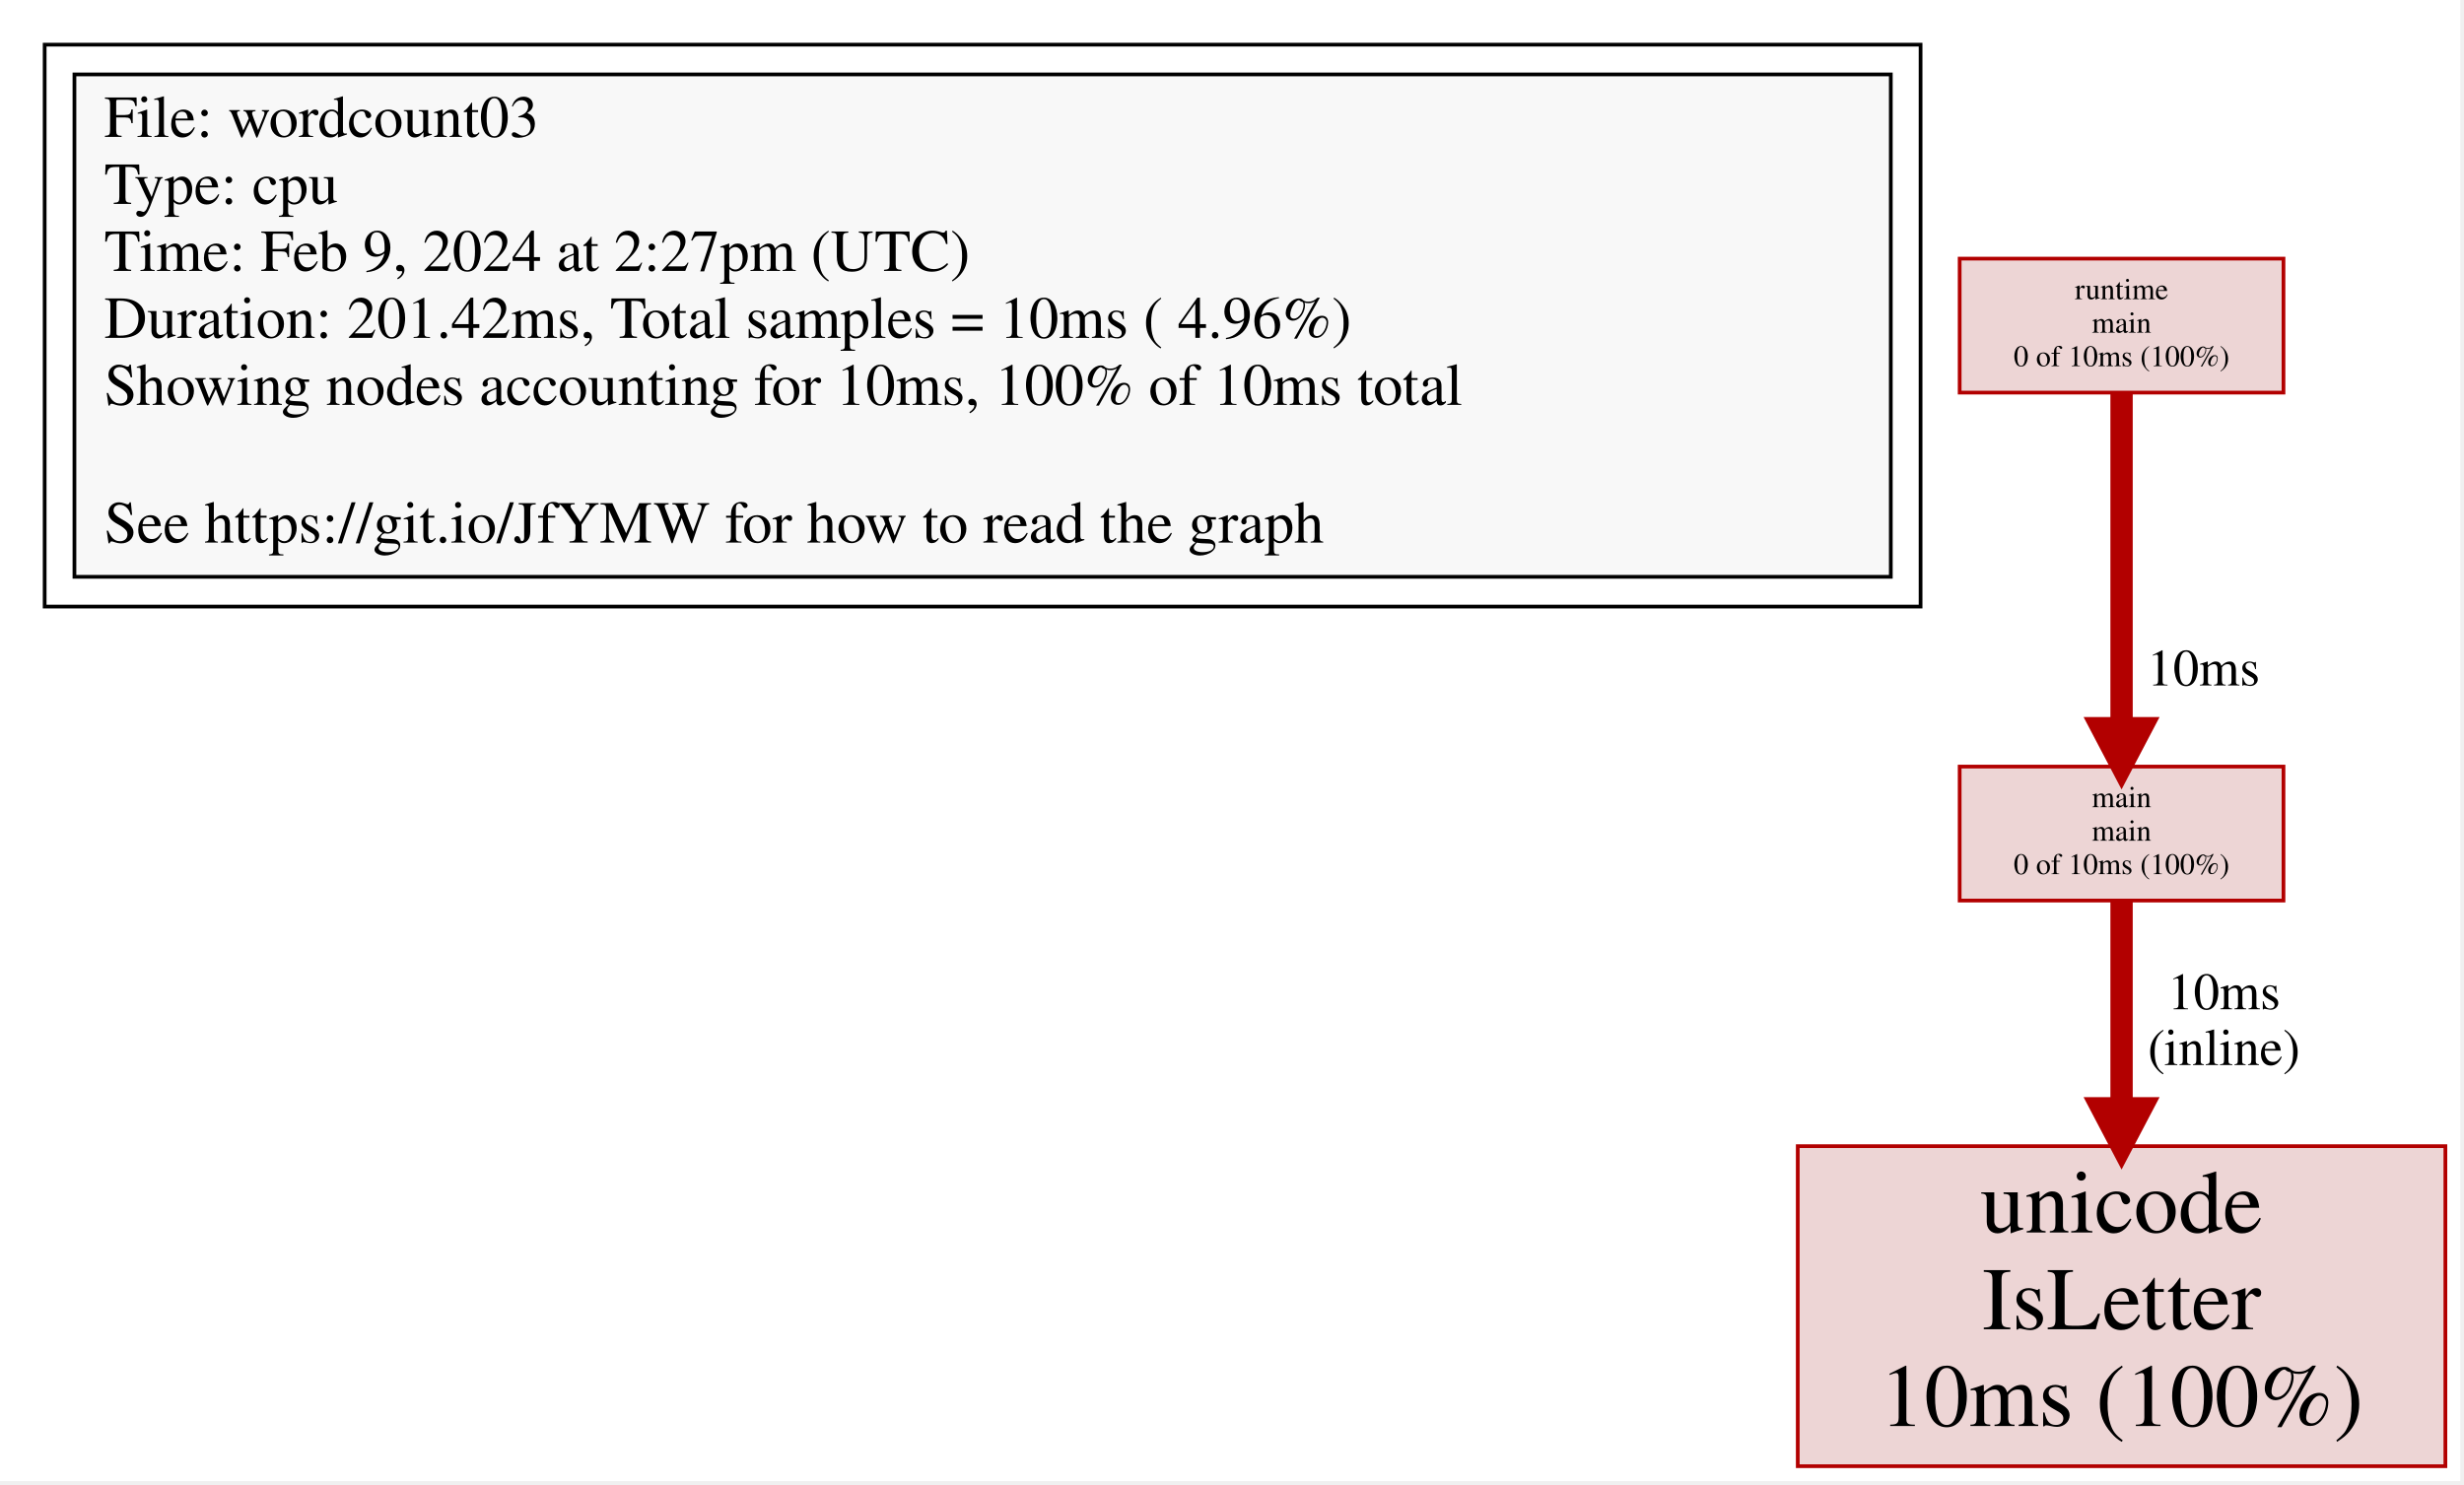
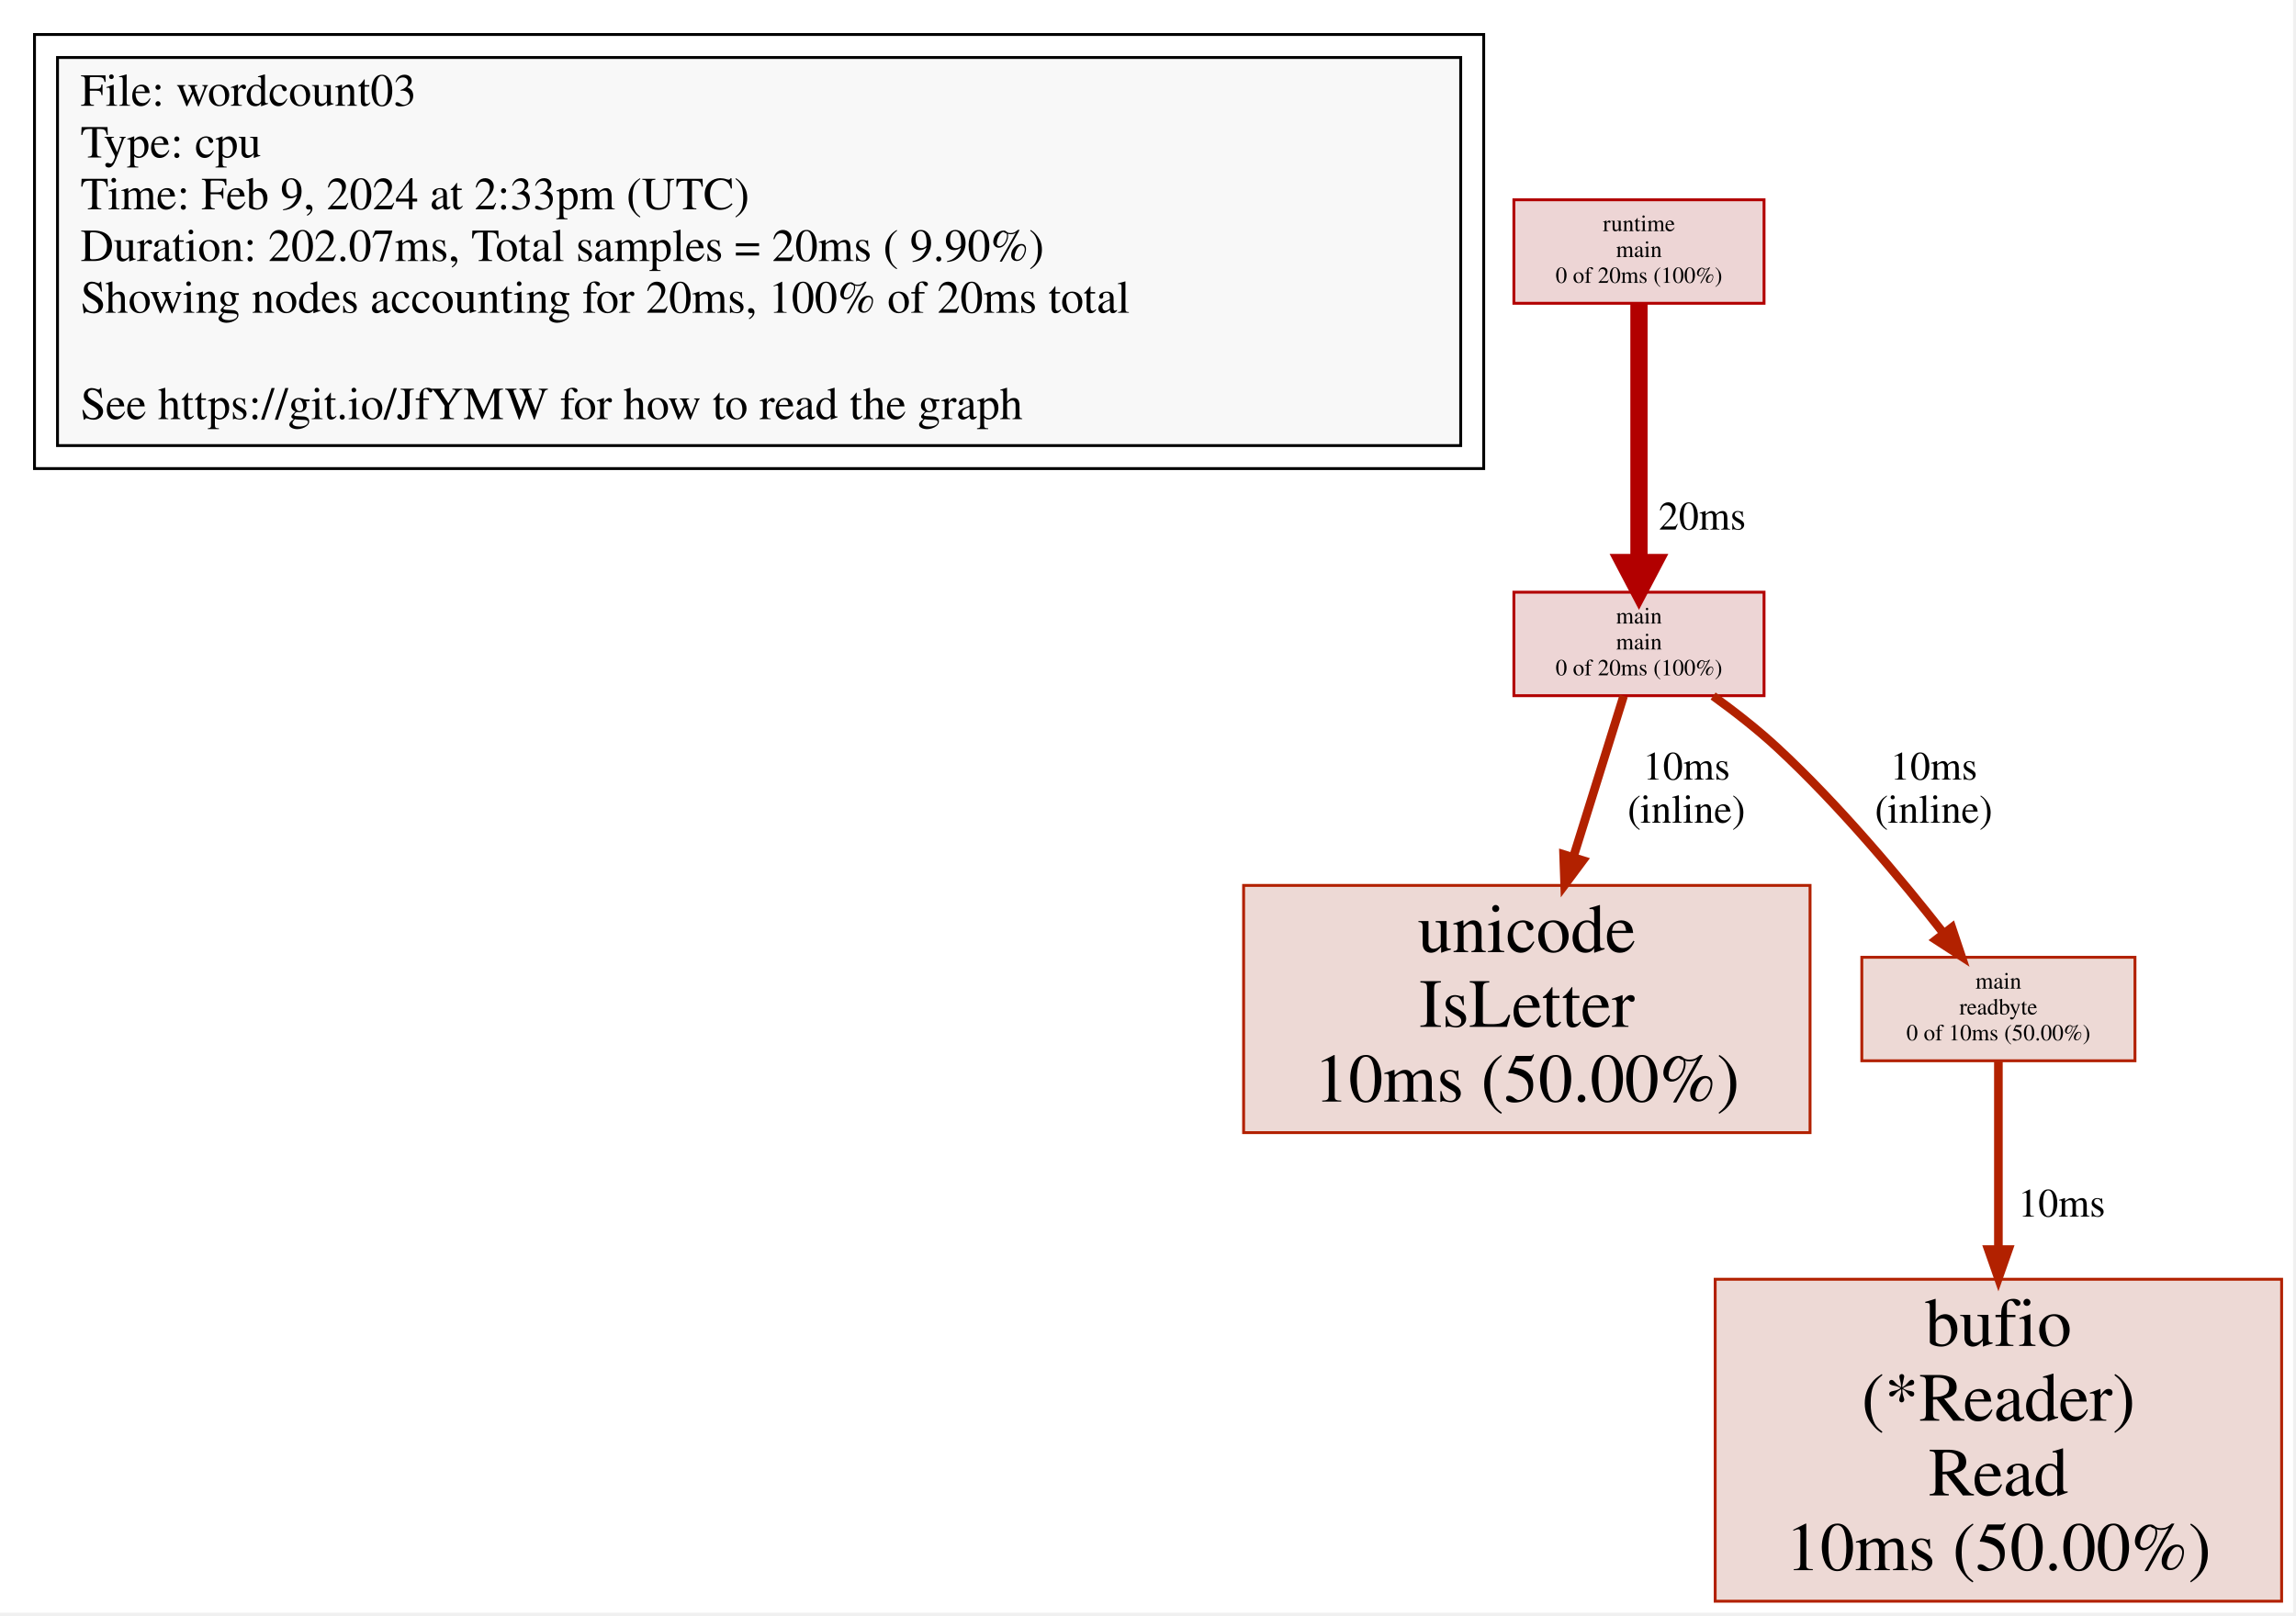
<svg xmlns="http://www.w3.org/2000/svg" xmlns:xlink="http://www.w3.org/1999/xlink" width="100%" height="100%">
  <g id="viewport" transform="scale(0.5,0.5) translate(0,0)">
-     <g id="graph0" class="graph" transform="scale(1 1) rotate(0) translate(4 394)">
-       <polygon fill="white" stroke="transparent" points="-4,4 -4,-394 657,-394 657,4 -4,4" />
+     <g id="graph0" class="graph" transform="scale(1 1) rotate(0) translate(4 557)">
+       <polygon fill="white" stroke="transparent" points="-4,4 -4,-557 793.5,-557 793.5,4 -4,4" />
      <g id="clust1" class="cluster">
-         <polygon fill="none" stroke="black" points="8,-231 8,-382 512,-382 512,-231 8,-231" />
+         <polygon fill="none" stroke="black" points="8,-394 8,-545 512,-545 512,-394 8,-394" />
      </g>
      <g id="node1" class="node">
        <g id="a_node1">
          <a xlink:title="wordcount03">
-             <polygon fill="#f8f8f8" stroke="black" points="504,-374 16,-374 16,-239 504,-239 504,-374" />
-             <text text-anchor="start" x="24" y="-357.2" font-family="Times,serif" font-size="16.00">File: wordcount03</text>
-             <text text-anchor="start" x="24" y="-339.2" font-family="Times,serif" font-size="16.00">Type: cpu</text>
-             <text text-anchor="start" x="24" y="-321.2" font-family="Times,serif" font-size="16.00">Time: Feb 9, 2024 at 2:27pm (UTC)</text>
-             <text text-anchor="start" x="24" y="-303.2" font-family="Times,serif" font-size="16.00">Duration: 201.42ms, Total samples = 10ms ( 4.96%)</text>
-             <text text-anchor="start" x="24" y="-285.2" font-family="Times,serif" font-size="16.00">Showing nodes accounting for 10ms, 100% of 10ms total</text>
-             <text text-anchor="start" x="24" y="-248.2" font-family="Times,serif" font-size="16.00">See https://git.io/JfYMW for how to read the graph</text>
+             <polygon fill="#f8f8f8" stroke="black" points="504,-537 16,-537 16,-402 504,-402 504,-537" />
+             <text text-anchor="start" x="24" y="-520.2" font-family="Times,serif" font-size="16.00">File: wordcount03</text>
+             <text text-anchor="start" x="24" y="-502.2" font-family="Times,serif" font-size="16.00">Type: cpu</text>
+             <text text-anchor="start" x="24" y="-484.2" font-family="Times,serif" font-size="16.00">Time: Feb 9, 2024 at 2:33pm (UTC)</text>
+             <text text-anchor="start" x="24" y="-466.2" font-family="Times,serif" font-size="16.00">Duration: 202.07ms, Total samples = 20ms ( 9.90%)</text>
+             <text text-anchor="start" x="24" y="-448.2" font-family="Times,serif" font-size="16.00">Showing nodes accounting for 20ms, 100% of 20ms total</text>
+             <text text-anchor="start" x="24" y="-411.2" font-family="Times,serif" font-size="16.00">See https://git.io/JfYMW for how to read the graph</text>
          </a>
        </g>
      </g>
      <g id="node1" class="node">
        <g id="a_node1">
-           <a xlink:title="unicode.IsLetter (10ms)">
-             <polygon fill="#edd5d5" stroke="#b20000" points="653,-86 479,-86 479,0 653,0 653,-86" />
-             <text text-anchor="middle" x="566" y="-62.8" font-family="Times,serif" font-size="24.00">unicode</text>
-             <text text-anchor="middle" x="566" y="-36.8" font-family="Times,serif" font-size="24.00">IsLetter</text>
-             <text text-anchor="middle" x="566" y="-10.8" font-family="Times,serif" font-size="24.00">10ms (100%)</text>
+           <a xlink:title="bufio.(*Reader).Read (10ms)">
+             <polygon fill="#edd9d5" stroke="#b22100" points="789.5,-112 592.5,-112 592.5,0 789.5,0 789.5,-112" />
+             <text text-anchor="middle" x="691" y="-88.8" font-family="Times,serif" font-size="24.00">bufio</text>
+             <text text-anchor="middle" x="691" y="-62.8" font-family="Times,serif" font-size="24.00">(*Reader)</text>
+             <text text-anchor="middle" x="691" y="-36.8" font-family="Times,serif" font-size="24.00">Read</text>
+             <text text-anchor="middle" x="691" y="-10.8" font-family="Times,serif" font-size="24.00">10ms (50.00%)</text>
          </a>
        </g>
      </g>
      <g id="node2" class="node">
        <g id="a_node2">
-           <a xlink:title="runtime.main (10ms)">
-             <polygon fill="#edd5d5" stroke="#b20000" points="609.5,-324.5 522.5,-324.5 522.5,-288.5 609.5,-288.5 609.5,-324.5" />
-             <text text-anchor="middle" x="566" y="-313.6" font-family="Times,serif" font-size="8.00">runtime</text>
-             <text text-anchor="middle" x="566" y="-304.6" font-family="Times,serif" font-size="8.00">main</text>
-             <text text-anchor="middle" x="566" y="-295.6" font-family="Times,serif" font-size="8.00">0 of 10ms (100%)</text>
+           <a xlink:title="main.main (20ms)">
+             <polygon fill="#edd5d5" stroke="#b20000" points="609.5,-351 522.5,-351 522.5,-315 609.5,-315 609.5,-351" />
+             <text text-anchor="middle" x="566" y="-340.1" font-family="Times,serif" font-size="8.00">main</text>
+             <text text-anchor="middle" x="566" y="-331.1" font-family="Times,serif" font-size="8.00">main</text>
+             <text text-anchor="middle" x="566" y="-322.1" font-family="Times,serif" font-size="8.00">0 of 20ms (100%)</text>
+           </a>
+         </g>
+       </g>
+       <g id="node4" class="node">
+         <g id="a_node4">
+           <a xlink:title="unicode.IsLetter (10ms)">
+             <polygon fill="#edd9d5" stroke="#b22100" points="625.5,-249 428.5,-249 428.5,-163 625.5,-163 625.5,-249" />
+             <text text-anchor="middle" x="527" y="-225.8" font-family="Times,serif" font-size="24.00">unicode</text>
+             <text text-anchor="middle" x="527" y="-199.8" font-family="Times,serif" font-size="24.00">IsLetter</text>
+             <text text-anchor="middle" x="527" y="-173.8" font-family="Times,serif" font-size="24.00">10ms (50.00%)</text>
+           </a>
+         </g>
+       </g>
+       <g id="edge3" class="edge">
+         <g id="a_edge3">
+           <a xlink:title="main.main -&gt; unicode.IsLetter (10ms)">
+             <path fill="none" stroke="#b22100" stroke-width="3" d="M560.66,-314.88C556.14,-300.4 549.42,-278.87 543.17,-258.84" />
+             <polygon fill="#b22100" stroke="#b22100" stroke-width="3" points="546.48,-257.67 540.16,-249.17 539.79,-259.76 546.48,-257.67" />
+           </a>
+         </g>
+         <g id="a_edge3-label">
+           <a xlink:title="main.main -&gt; unicode.IsLetter (10ms)">
+             <text text-anchor="middle" x="582.5" y="-285.8" font-family="Times,serif" font-size="14.00"> 10ms</text>
+             <text text-anchor="middle" x="582.5" y="-270.8" font-family="Times,serif" font-size="14.00"> (inline)</text>
+           </a>
+         </g>
+       </g>
+       <g id="node5" class="node">
+         <g id="a_node5">
+           <a xlink:title="main.readbyte (10ms)">
+             <polygon fill="#edd9d5" stroke="#b22100" points="738.5,-224 643.5,-224 643.5,-188 738.5,-188 738.5,-224" />
+             <text text-anchor="middle" x="691" y="-213.1" font-family="Times,serif" font-size="8.00">main</text>
+             <text text-anchor="middle" x="691" y="-204.1" font-family="Times,serif" font-size="8.00">readbyte</text>
+             <text text-anchor="middle" x="691" y="-195.1" font-family="Times,serif" font-size="8.00">0 of 10ms (50.00%)</text>
+           </a>
+         </g>
+       </g>
+       <g id="edge2" class="edge">
+         <g id="a_edge2">
+           <a xlink:title="main.main -&gt; main.readbyte (10ms)">
+             <path fill="none" stroke="#b22100" stroke-width="3" d="M591.78,-314.89C599.23,-309.5 607.19,-303.3 614,-297 635.6,-277.02 657.11,-251.26 671.88,-232.42" />
+             <polygon fill="#b22100" stroke="#b22100" stroke-width="3" points="674.81,-234.35 678.17,-224.3 669.28,-230.06 674.81,-234.35" />
+           </a>
+         </g>
+         <g id="a_edge2-label">
+           <a xlink:title="main.main -&gt; main.readbyte (10ms)">
+             <text text-anchor="middle" x="668.5" y="-285.8" font-family="Times,serif" font-size="14.00"> 10ms</text>
+             <text text-anchor="middle" x="668.5" y="-270.8" font-family="Times,serif" font-size="14.00"> (inline)</text>
          </a>
        </g>
      </g>
      <g id="node3" class="node">
        <g id="a_node3">
-           <a xlink:title="main.main (10ms)">
-             <polygon fill="#edd5d5" stroke="#b20000" points="609.5,-188 522.5,-188 522.5,-152 609.5,-152 609.5,-188" />
-             <text text-anchor="middle" x="566" y="-177.1" font-family="Times,serif" font-size="8.00">main</text>
-             <text text-anchor="middle" x="566" y="-168.1" font-family="Times,serif" font-size="8.00">main</text>
-             <text text-anchor="middle" x="566" y="-159.1" font-family="Times,serif" font-size="8.00">0 of 10ms (100%)</text>
-           </a>
-         </g>
-       </g>
-       <g id="edge2" class="edge">
-         <g id="a_edge2">
-           <a xlink:title="runtime.main -&gt; main.main (10ms)">
-             <path fill="none" stroke="#b20000" stroke-width="6" d="M566,-288.47C566,-265.85 566,-225.64 566,-198.64" />
-             <polygon fill="#b20000" stroke="#b20000" stroke-width="6" points="571.25,-198.32 566,-188.32 560.75,-198.32 571.25,-198.32" />
-           </a>
-         </g>
-         <g id="a_edge2-label">
-           <a xlink:title="runtime.main -&gt; main.main (10ms)">
-             <text text-anchor="middle" x="588" y="-209.8" font-family="Times,serif" font-size="14.00"> 10ms</text>
+           <a xlink:title="runtime.main (20ms)">
+             <polygon fill="#edd5d5" stroke="#b20000" points="609.5,-487.5 522.5,-487.5 522.5,-451.5 609.5,-451.5 609.5,-487.5" />
+             <text text-anchor="middle" x="566" y="-476.6" font-family="Times,serif" font-size="8.00">runtime</text>
+             <text text-anchor="middle" x="566" y="-467.6" font-family="Times,serif" font-size="8.00">main</text>
+             <text text-anchor="middle" x="566" y="-458.6" font-family="Times,serif" font-size="8.00">0 of 20ms (100%)</text>
          </a>
        </g>
      </g>
      <g id="edge1" class="edge">
        <g id="a_edge1">
-           <a xlink:title="main.main -&gt; unicode.IsLetter (10ms)">
-             <path fill="none" stroke="#b20000" stroke-width="6" d="M566,-151.88C566,-137.53 566,-116.26 566,-96.39" />
-             <polygon fill="#b20000" stroke="#b20000" stroke-width="6" points="571.25,-96.17 566,-86.17 560.75,-96.17 571.25,-96.17" />
+           <a xlink:title="runtime.main -&gt; main.main (20ms)">
+             <path fill="none" stroke="#b20000" stroke-width="6" d="M566,-451.47C566,-428.85 566,-388.64 566,-361.64" />
+             <polygon fill="#b20000" stroke="#b20000" stroke-width="6" points="571.25,-361.32 566,-351.32 560.75,-361.32 571.25,-361.32" />
          </a>
        </g>
        <g id="a_edge1-label">
-           <a xlink:title="main.main -&gt; unicode.IsLetter (10ms)">
-             <text text-anchor="middle" x="593.5" y="-122.8" font-family="Times,serif" font-size="14.00"> 10ms</text>
-             <text text-anchor="middle" x="593.5" y="-107.8" font-family="Times,serif" font-size="14.00"> (inline)</text>
+           <a xlink:title="runtime.main -&gt; main.main (20ms)">
+             <text text-anchor="middle" x="588" y="-372.8" font-family="Times,serif" font-size="14.00"> 20ms</text>
+           </a>
+         </g>
+       </g>
+       <g id="edge4" class="edge">
+         <g id="a_edge4">
+           <a xlink:title="main.readbyte -&gt; bufio.(*Reader).Read (10ms)">
+             <path fill="none" stroke="#b22100" stroke-width="3" d="M691,-187.73C691,-171.59 691,-146.43 691,-122.49" />
+             <polygon fill="#b22100" stroke="#b22100" stroke-width="3" points="694.5,-122.33 691,-112.33 687.5,-122.33 694.5,-122.33" />
+           </a>
+         </g>
+         <g id="a_edge4-label">
+           <a xlink:title="main.readbyte -&gt; bufio.(*Reader).Read (10ms)">
+             <text text-anchor="middle" x="713" y="-133.8" font-family="Times,serif" font-size="14.00"> 10ms</text>
          </a>
        </g>
      </g>
    </g>
  </g>
</svg>
